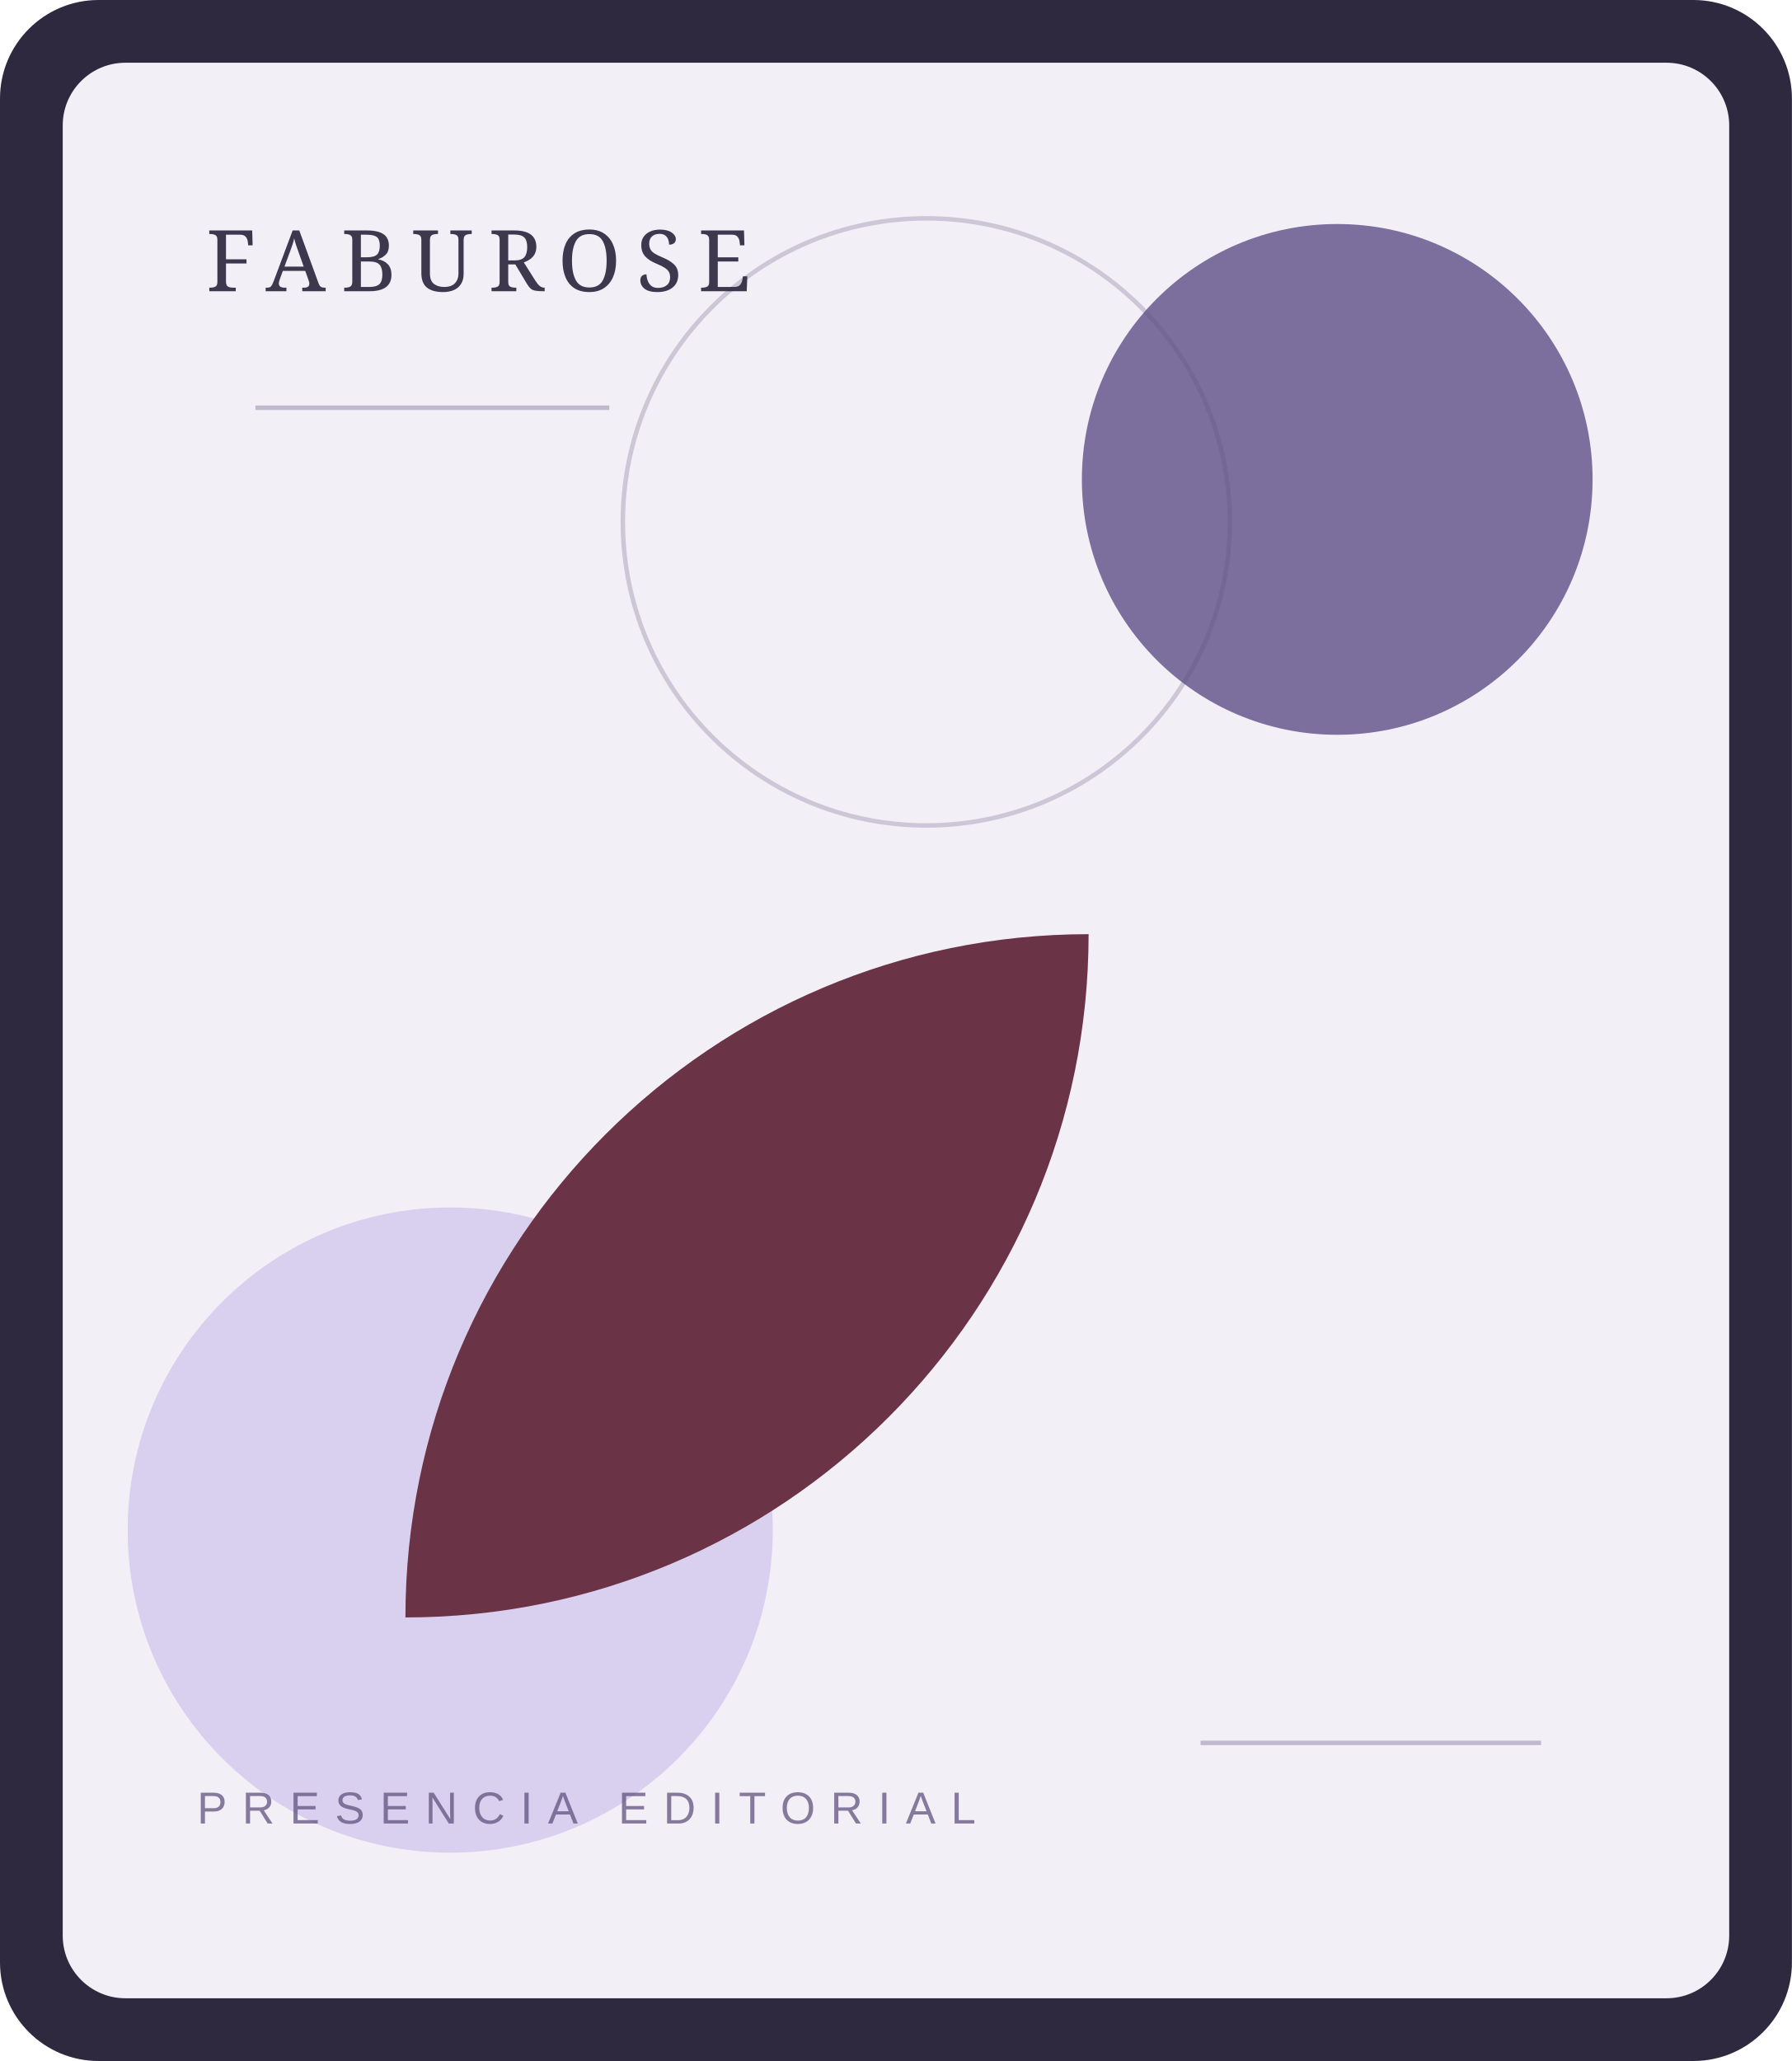
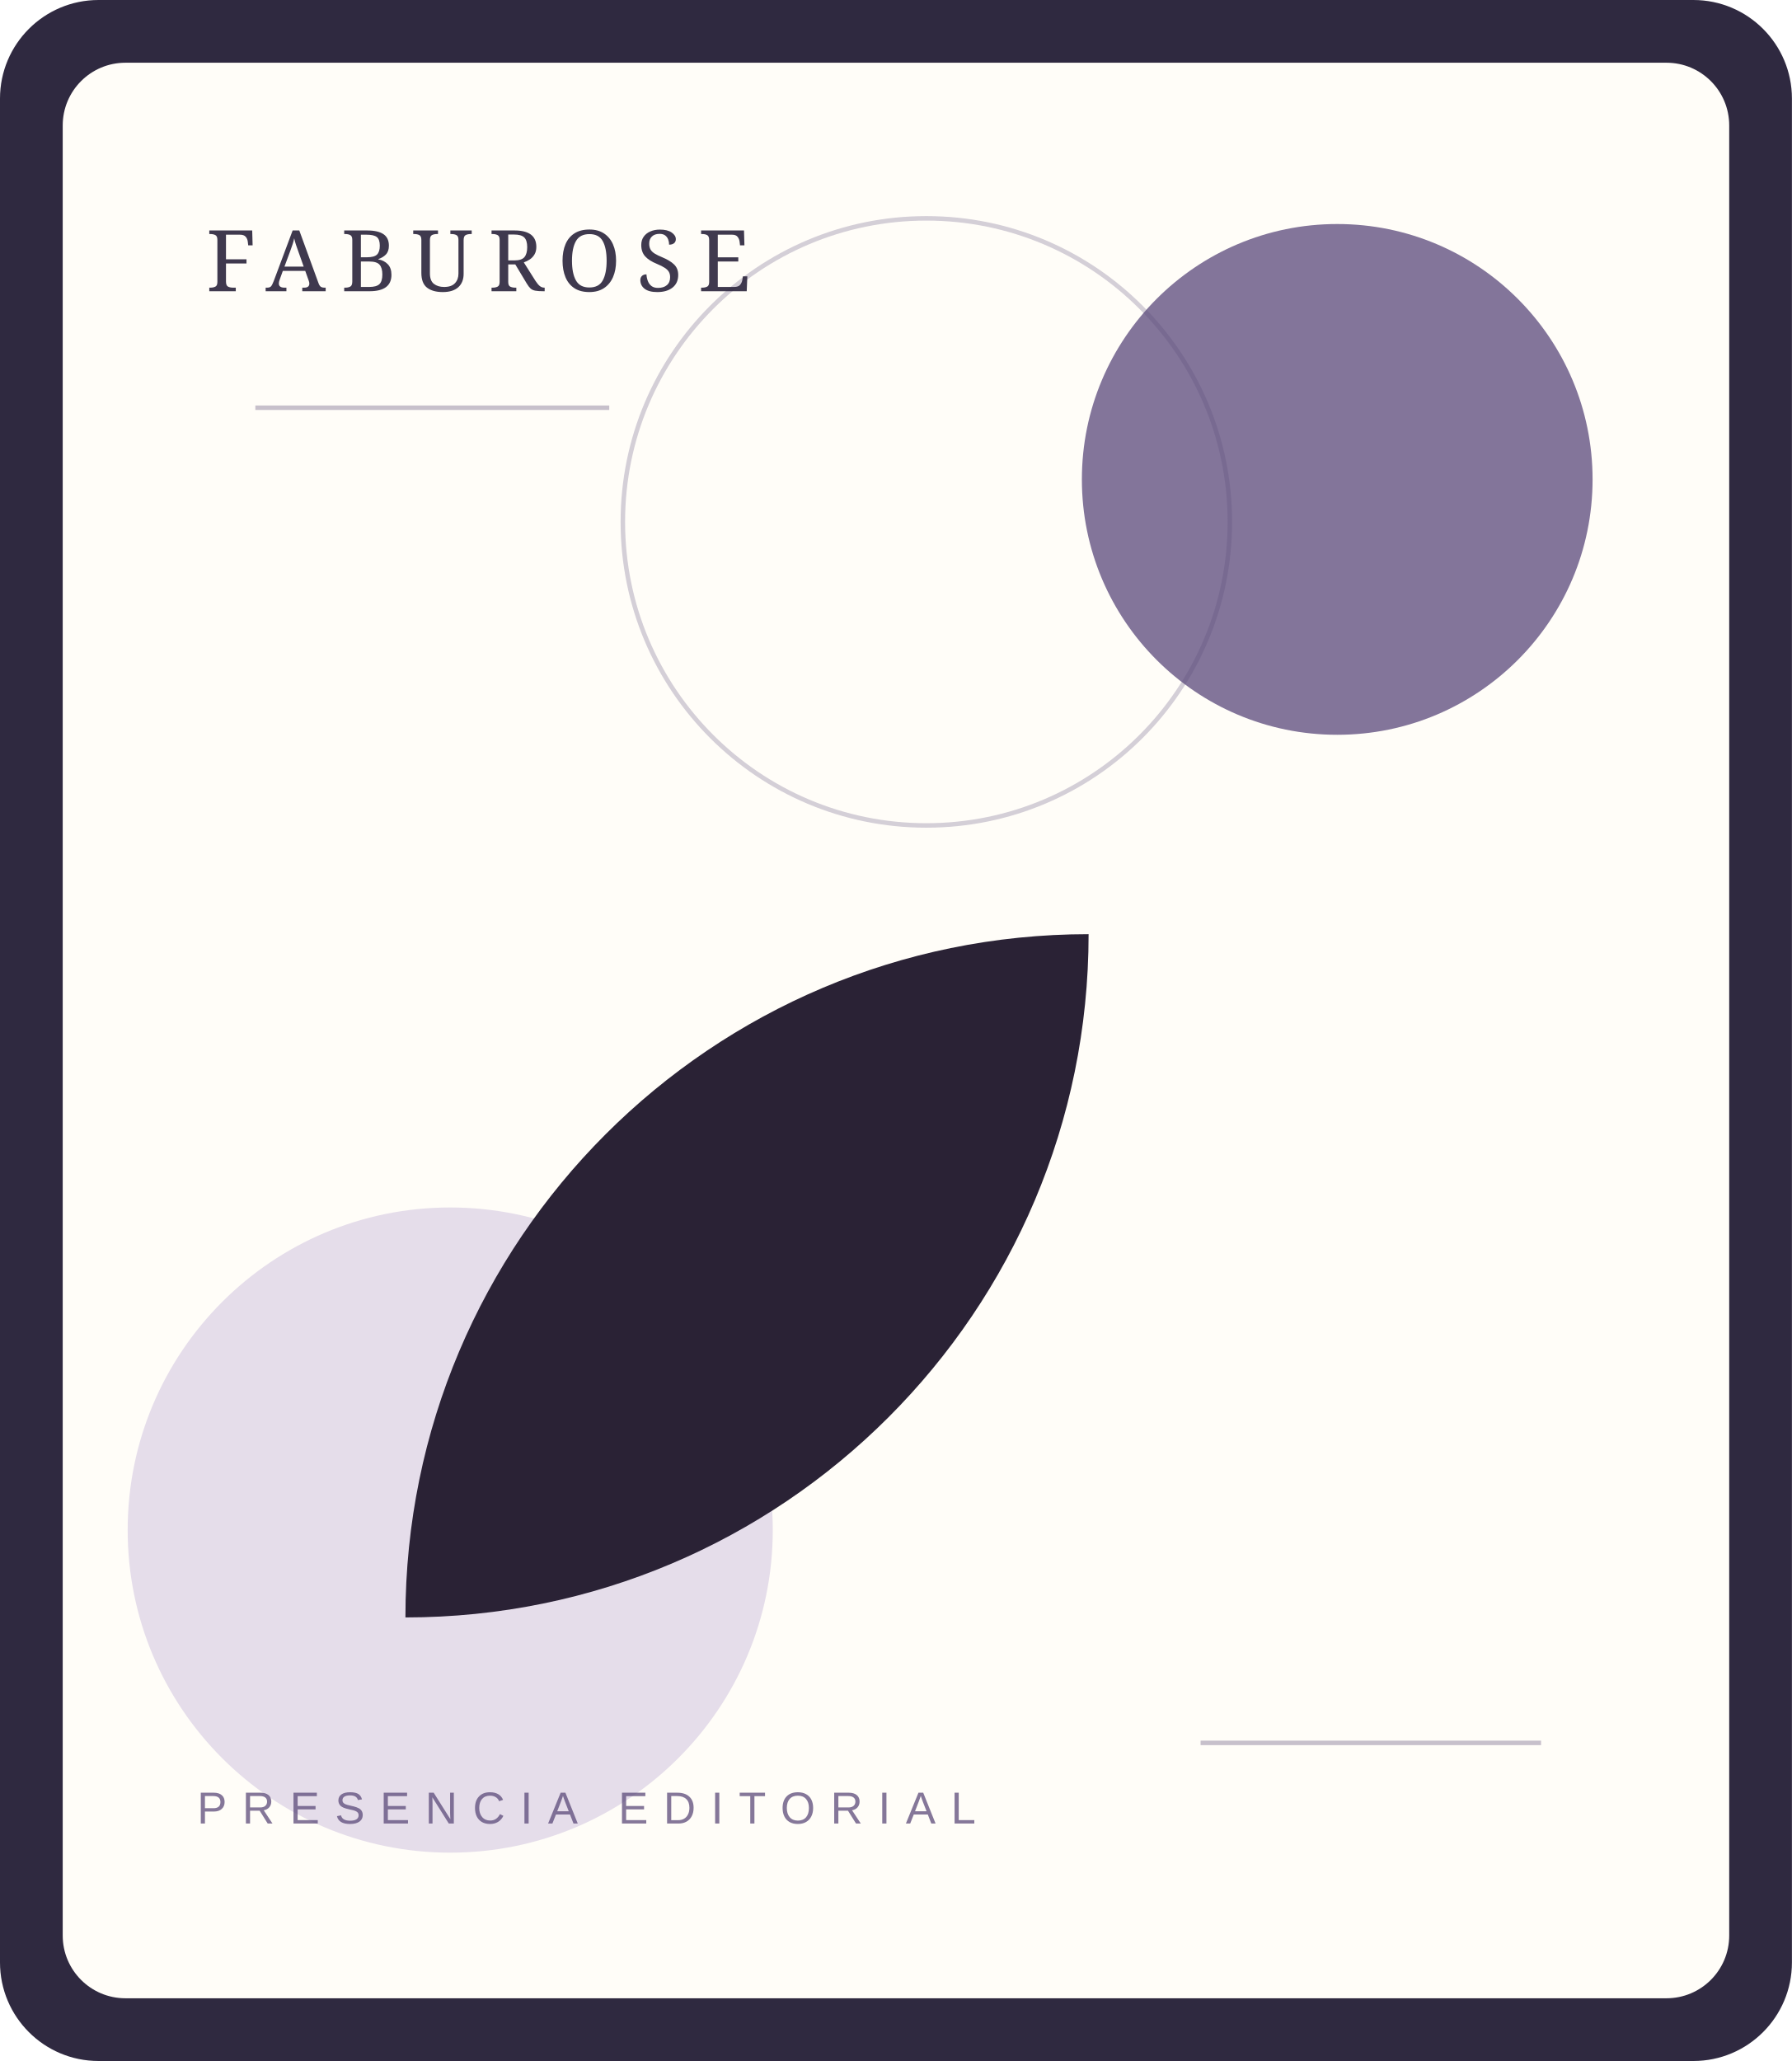
<svg xmlns="http://www.w3.org/2000/svg" width="800" height="920" viewBox="0 0 800 920" fill="none">
  <rect width="800" height="920" rx="44" fill="#2F2940" />
-   <rect x="28" y="28" width="744" height="864" rx="28" fill="#F3EFF7" />
-   <circle cx="597" cy="214" r="114" fill="#7C6F9E" />
-   <circle cx="201" cy="683" r="144" fill="#D9CFEF" />
-   <path d="M181 722C181 553.579 317.579 417 486 417V417C486 585.421 349.421 722 181 722V722Z" fill="#6A3346" />
-   <path d="M549.064 232.968C549.064 307.805 488.402 368.468 413.564 368.468C338.727 368.468 278.064 307.805 278.064 232.968C278.064 158.13 338.727 97.468 413.564 97.468C488.402 97.468 549.064 158.13 549.064 232.968Z" stroke="#5F527D" stroke-opacity="0.26" stroke-width="2" />
-   <path d="M114 182H272" stroke="#5F527D" stroke-opacity="0.34" stroke-width="2" />
-   <path d="M536 778H688" stroke="#5F527D" stroke-opacity="0.34" stroke-width="2" />
+   <rect x="28" y="28" width="744" height="864" rx="28" fill="#FFFDF8" />
+   <circle cx="597" cy="214" r="114" fill="#83759A" />
+   <circle cx="201" cy="683" r="144" fill="#E5DDEA" />
+   <path d="M181 722C181 553.579 317.579 417 486 417V417C486 585.421 349.421 722 181 722V722Z" fill="#2A2235" />
+   <path d="M549.064 232.968C549.064 307.805 488.402 368.468 413.564 368.468C338.727 368.468 278.064 307.805 278.064 232.968C278.064 158.13 338.727 97.468 413.564 97.468C488.402 97.468 549.064 158.13 549.064 232.968Z" stroke="#5B4A78" stroke-opacity="0.26" stroke-width="2" />
+   <path d="M114 182H272" stroke="#5B4A78" stroke-opacity="0.34" stroke-width="2" />
+   <path d="M536 778H688" stroke="#5B4A78" stroke-opacity="0.34" stroke-width="2" />
  <text x="92" y="130" fill="#2F2940" fill-opacity="0.92" font-family="Georgia, serif" font-size="38" letter-spacing="0.18em">FABUROSE</text>
-   <text x="88" y="814" fill="#5F527D" fill-opacity="0.74" font-family="Arial, sans-serif" font-size="20" letter-spacing="0.34em">PRESENCIA EDITORIAL</text>
+   <text x="88" y="814" fill="#5B4A78" fill-opacity="0.74" font-family="Arial, sans-serif" font-size="20" letter-spacing="0.34em">PRESENCIA EDITORIAL</text>
</svg>
